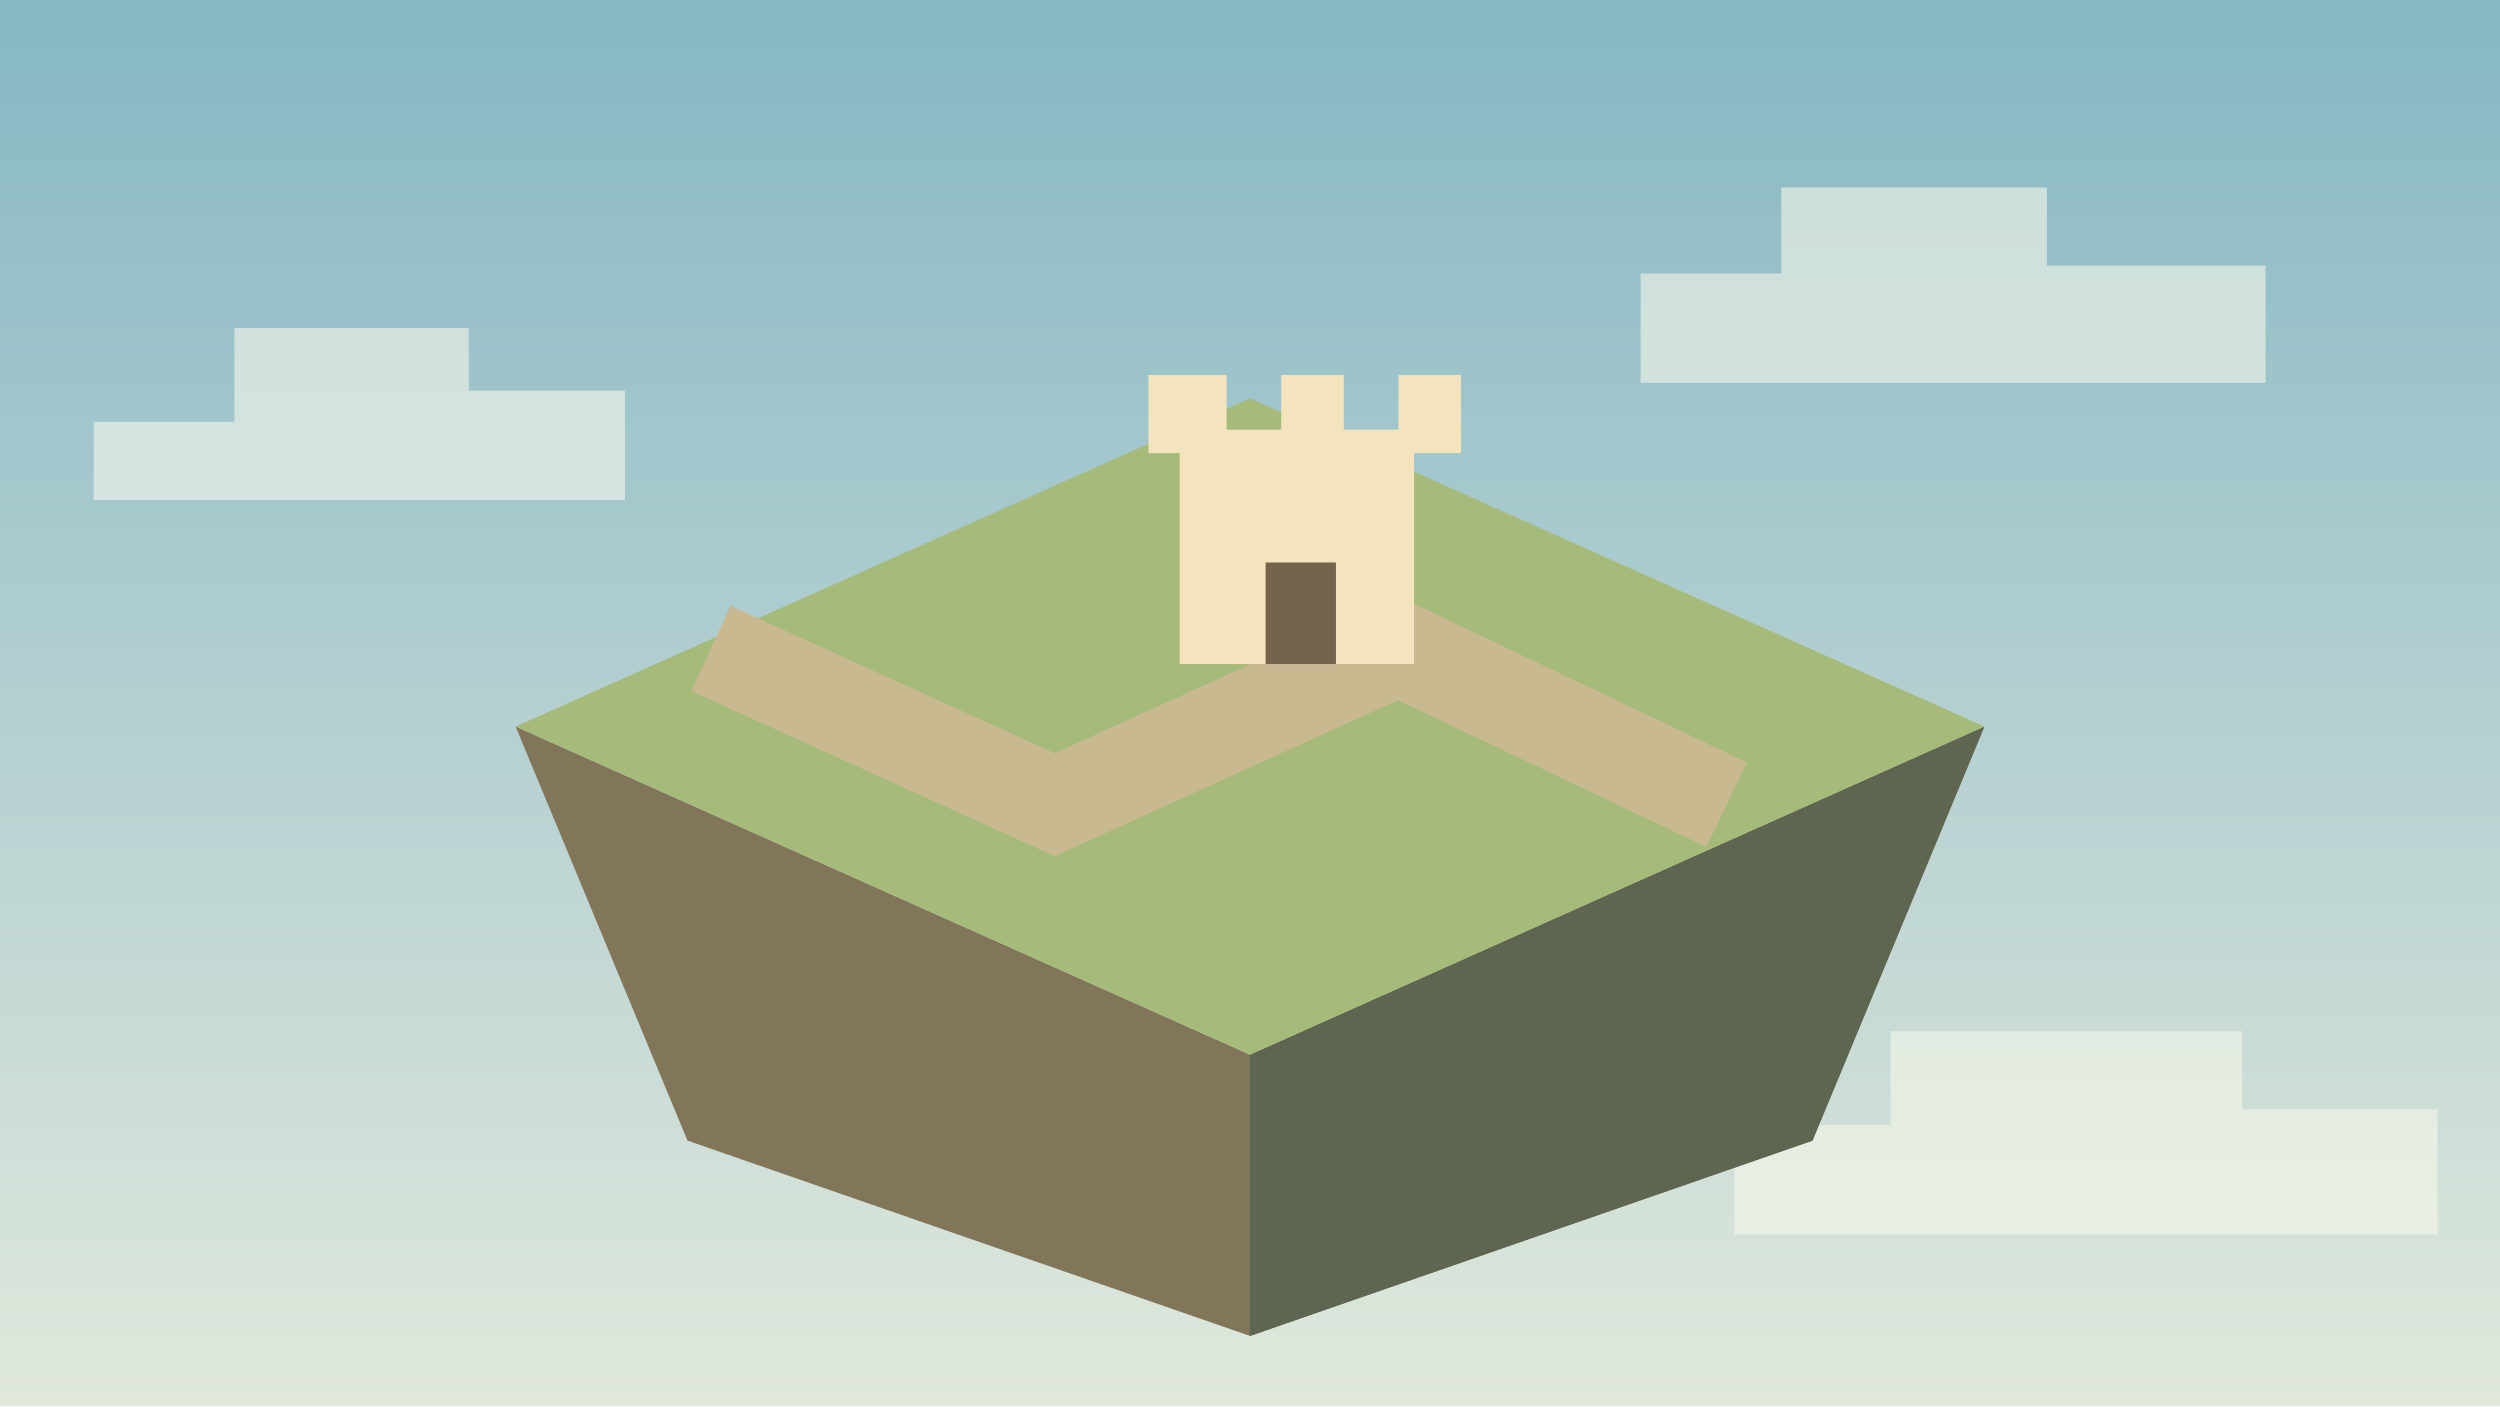
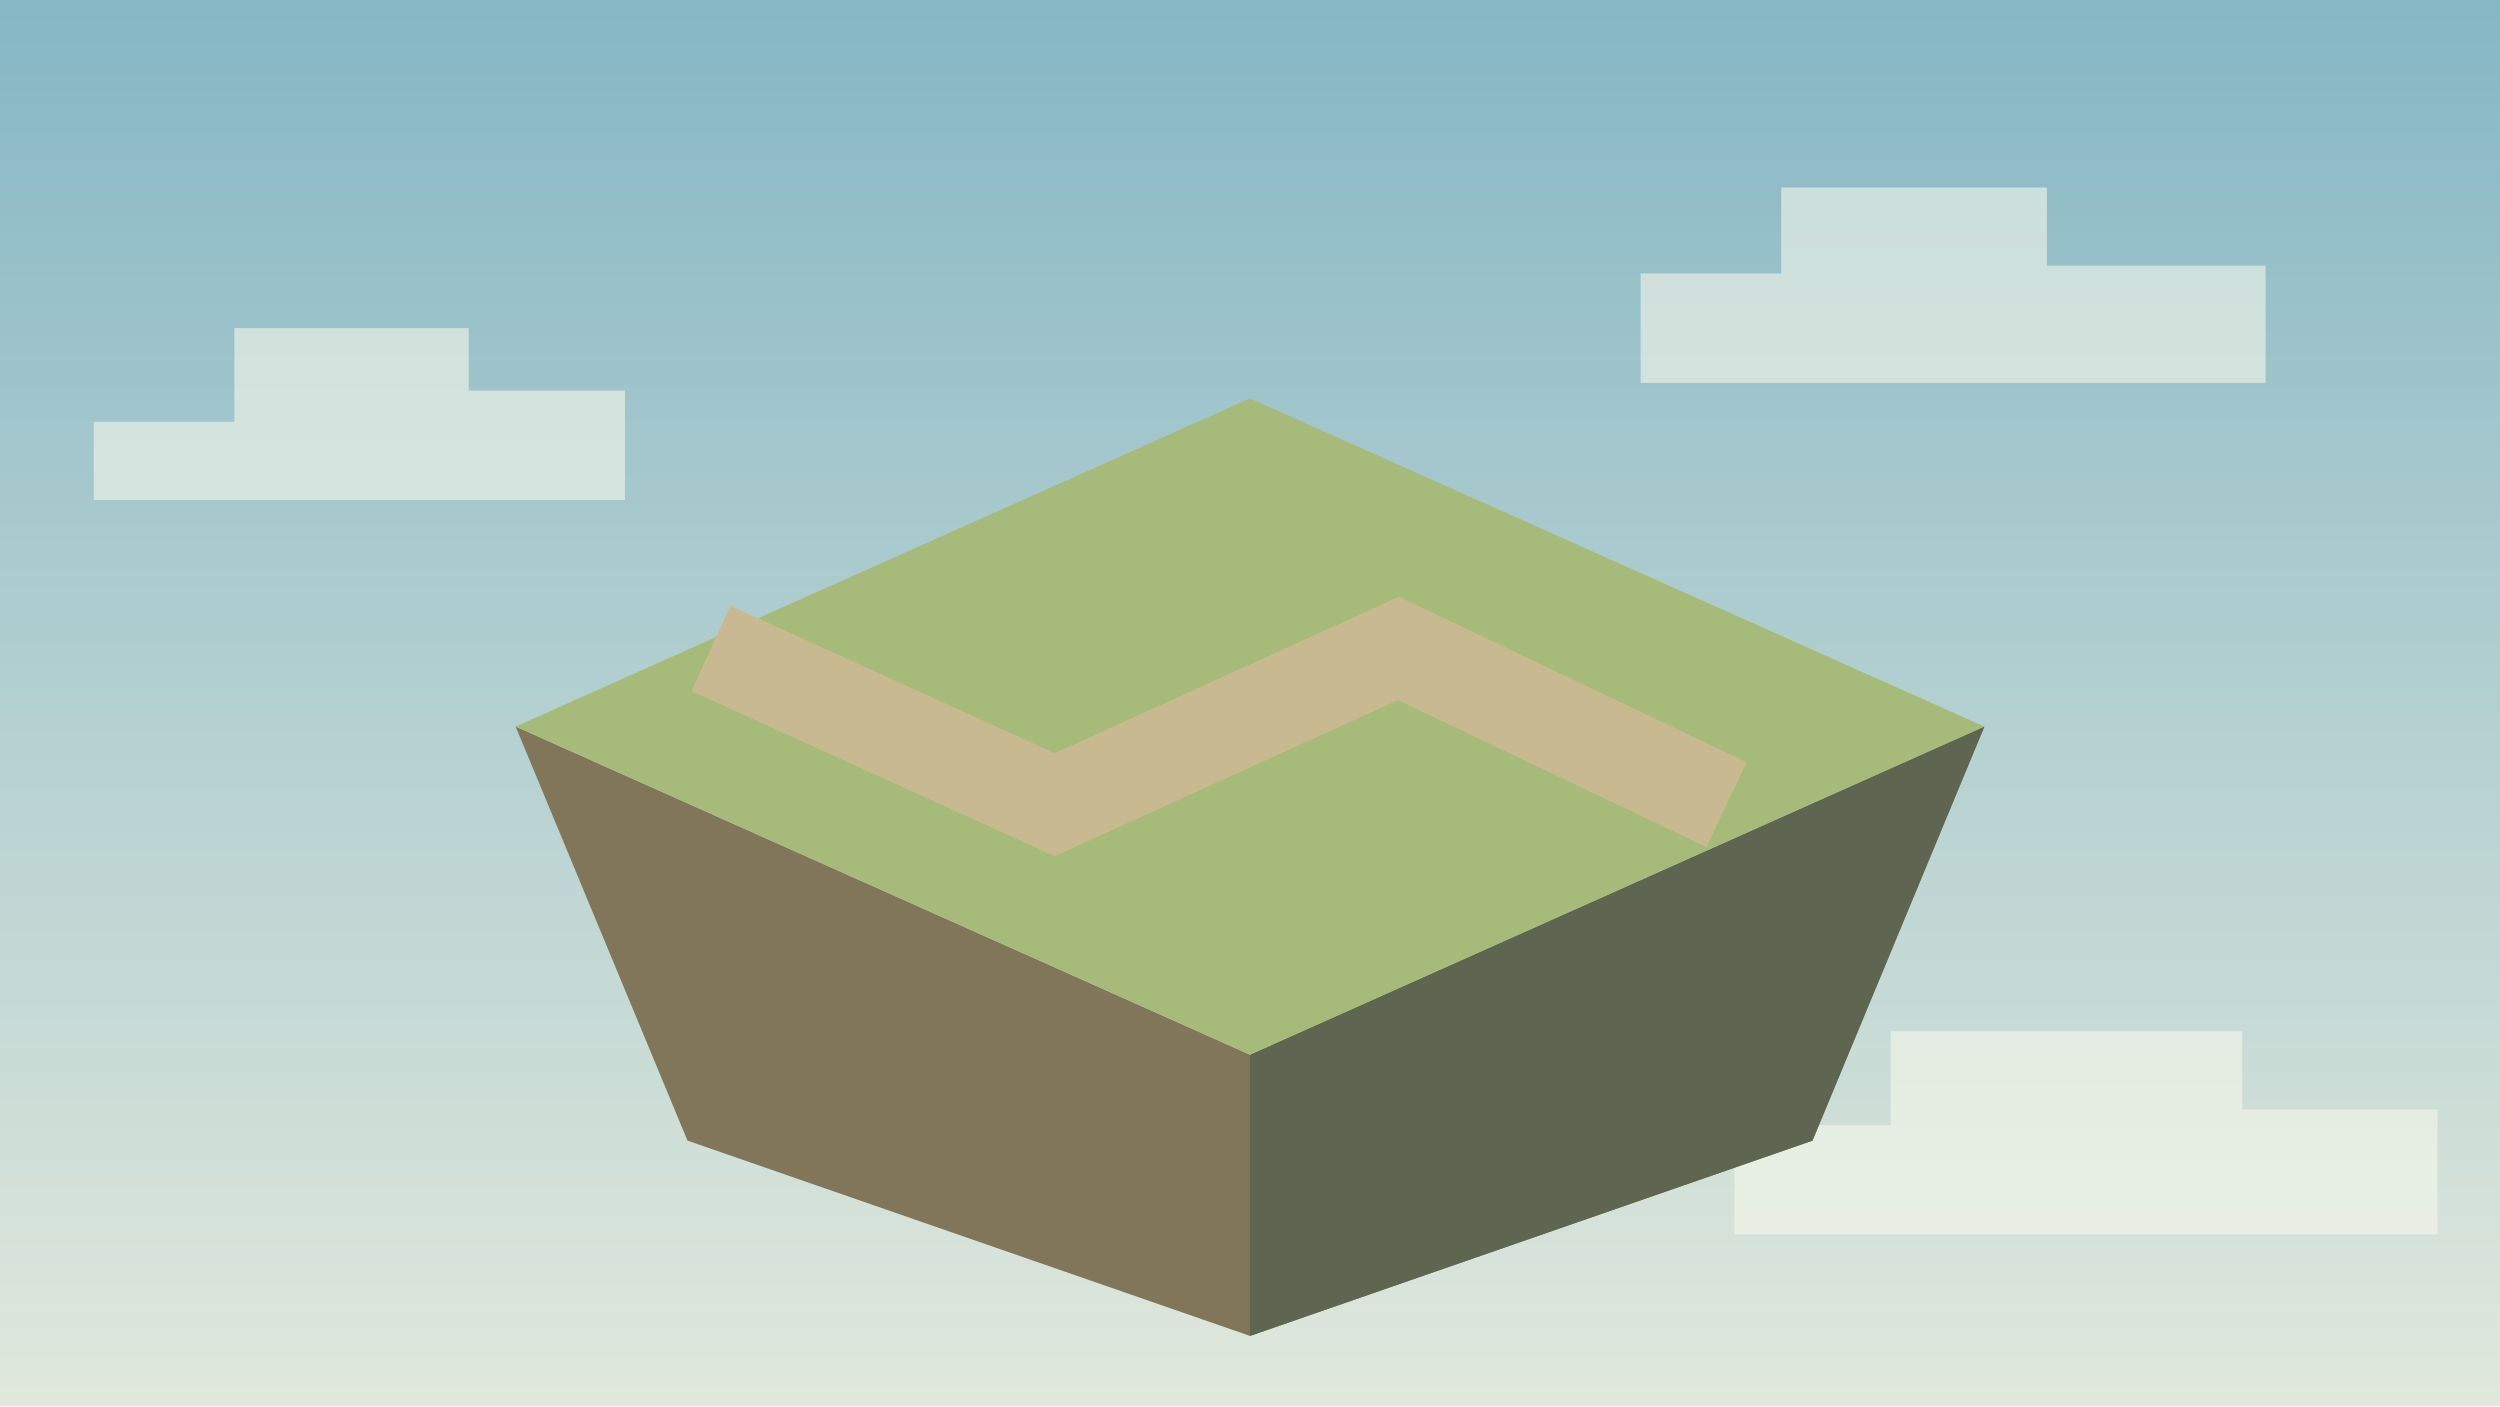
<svg xmlns="http://www.w3.org/2000/svg" width="320" height="180" viewBox="0 0 320 180">
  <defs>
    <linearGradient id="sky" x2="0" y2="1">
      <stop stop-color="#86b7c5" />
      <stop offset="1" stop-color="#e0e8dc" />
    </linearGradient>
  </defs>
  <path fill="url(#sky)" d="M0 0h320v180H0z" />
  <g fill="#f5f6e9" opacity=".6">
    <path d="M12 54h18V42h30v8h20v14H12zM210 35h18V24h34v10h28v15h-80zM222 144h20v-12h45v10h25v16h-90z" />
  </g>
  <path fill="#82765a" d="m66 93 94 42 94-42-22 53-72 25-72-25z" />
  <path fill="#5e6652" d="m160 135 94-42-22 53-72 25z" />
  <path fill="#a6bb79" d="m66 93 94-42 94 42-94 42z" />
  <path fill="none" stroke="#c8b991" stroke-width="12" d="m91 83 44 20 44-20 42 20" />
-   <path fill="#f4e4bd" d="M151 55h30v30h-30zM147 48h10v10h-10zM164 48h8v10h-8zM179 48h8v10h-8z" />
-   <path fill="#74644e" d="M162 72h9v13h-9z" />
</svg>
